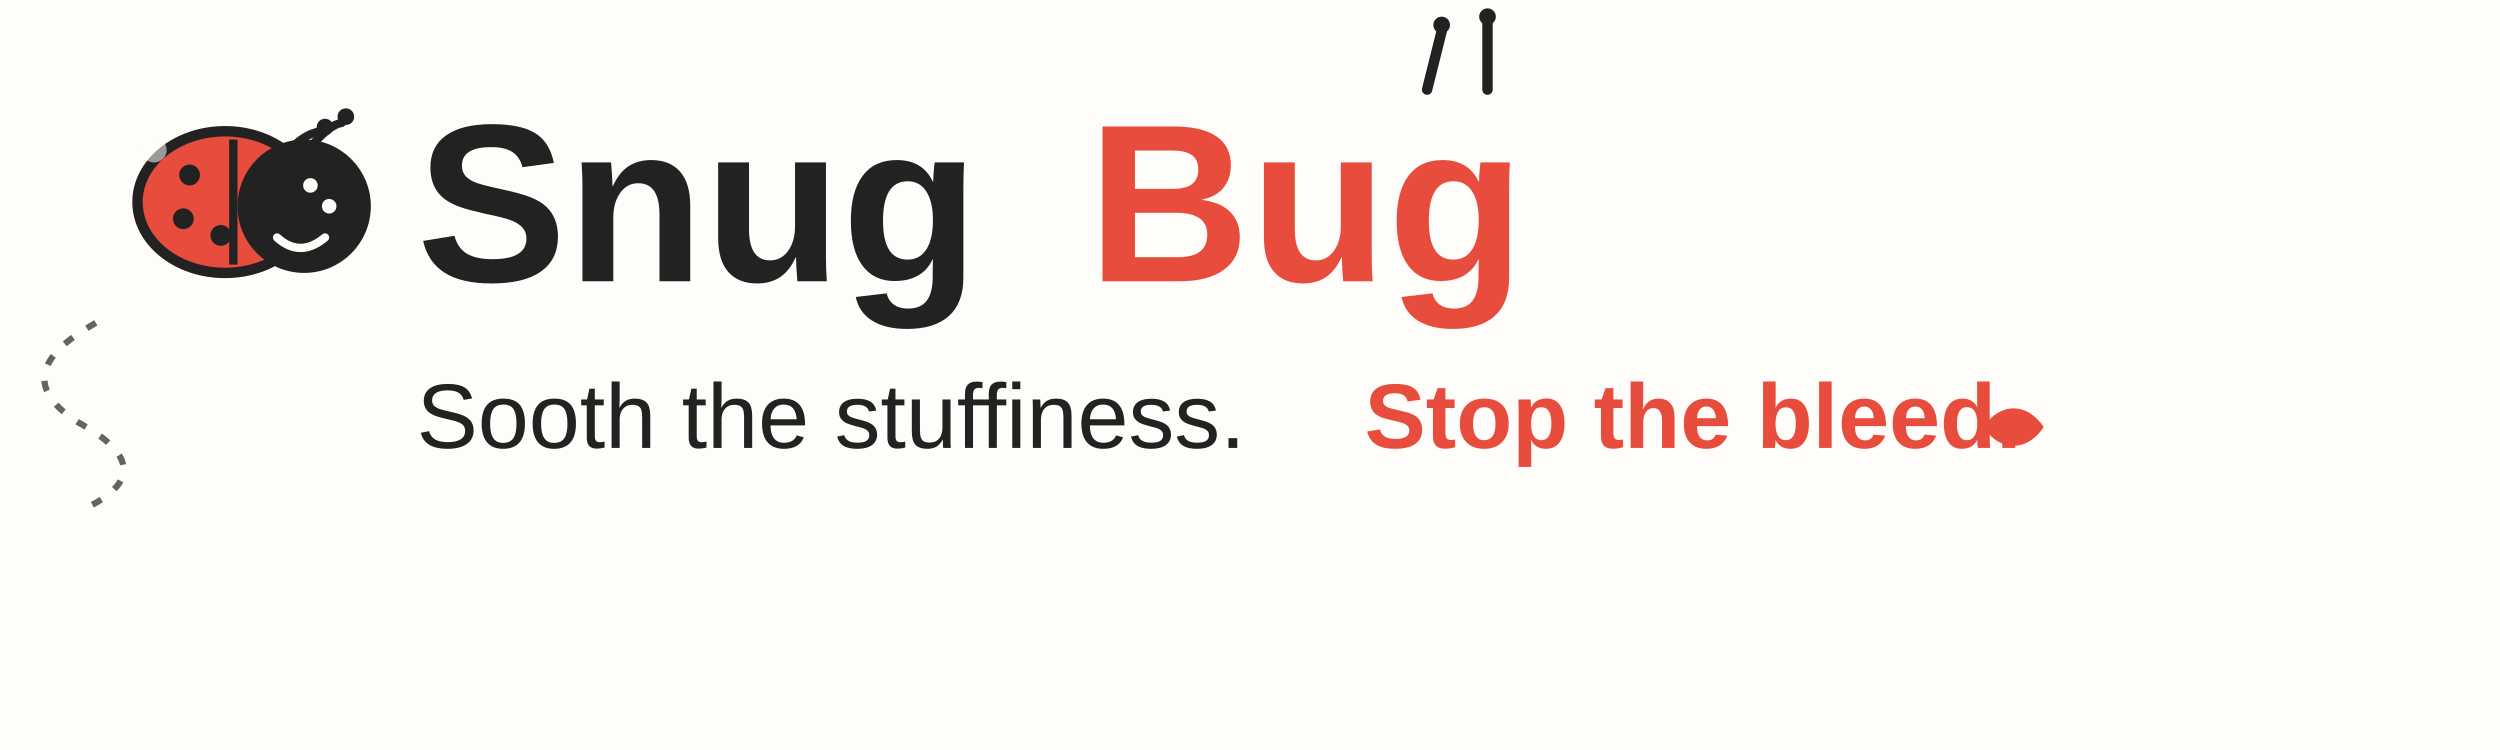
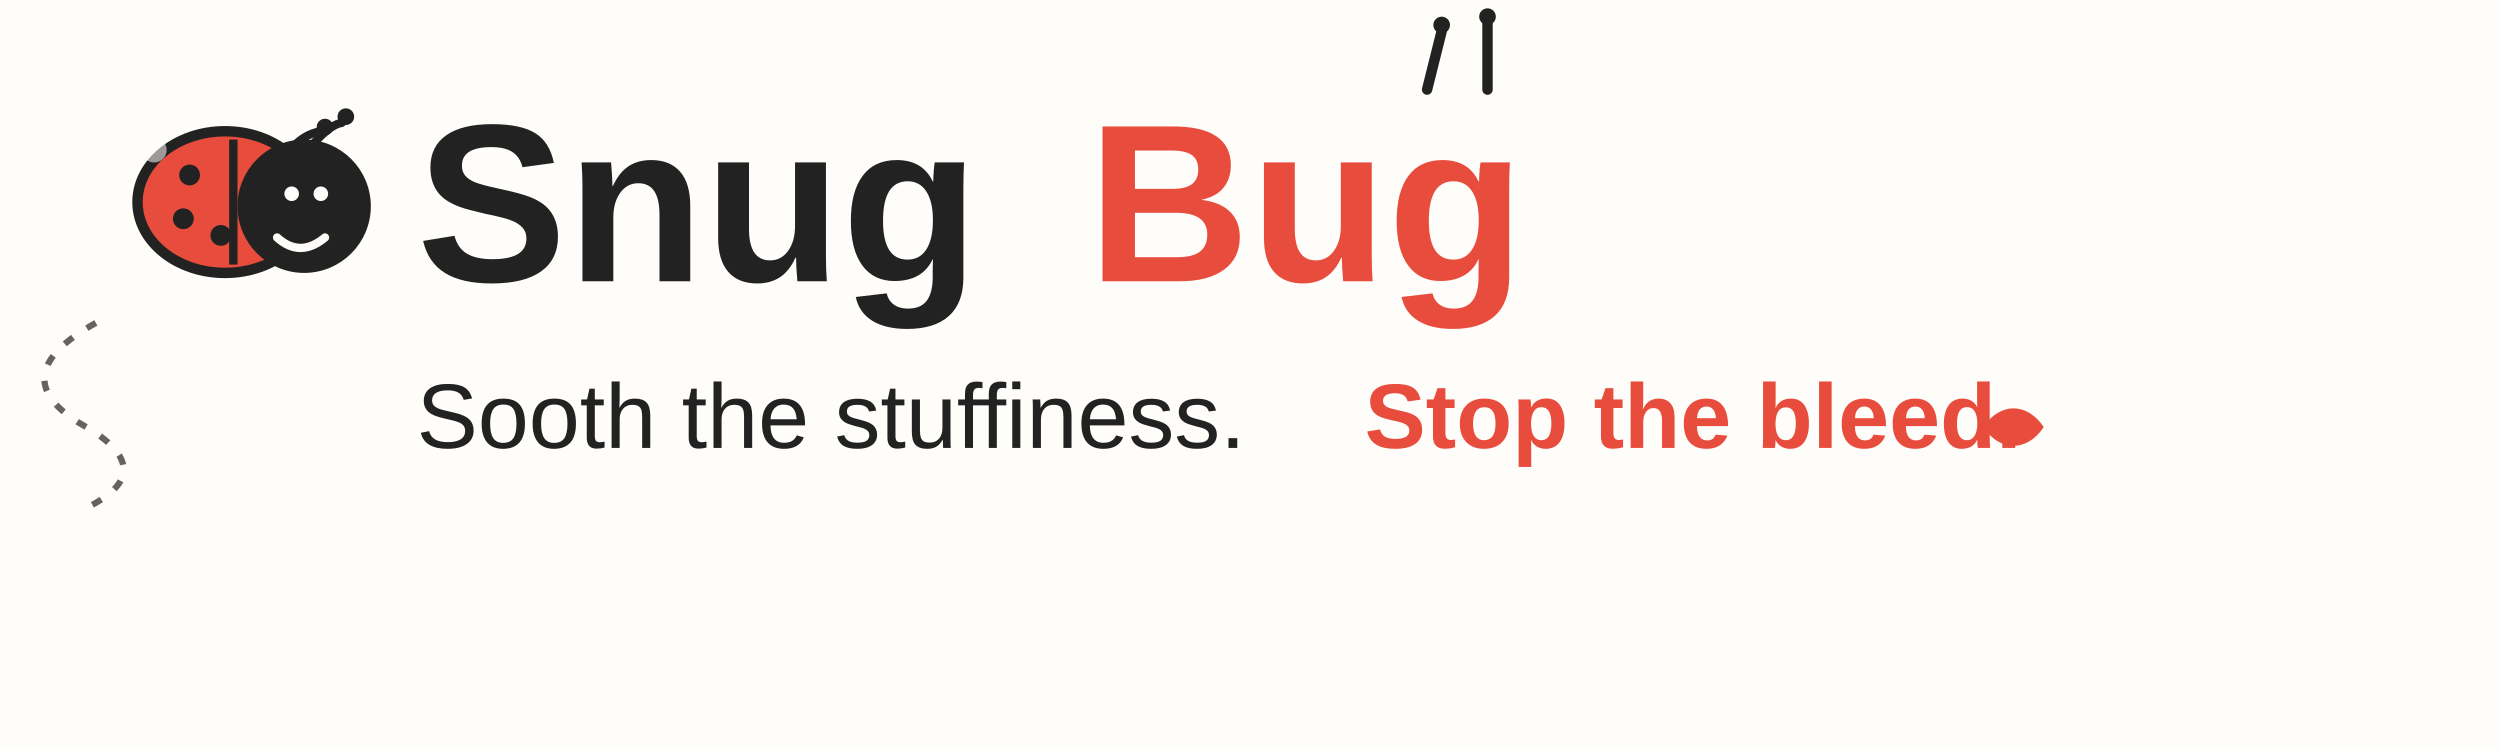
<svg xmlns="http://www.w3.org/2000/svg" width="1200" height="360" viewBox="0 0 1200 360" role="img" aria-label="SnugBug brand graphic">
  <rect width="1200" height="360" fill="#FFFDF9" />
  <g transform="translate(30,25)">
    <g id="ladybug">
      <ellipse cx="78" cy="72" rx="42" ry="34" fill="#E84C3D" stroke="#222222" stroke-width="5" />
      <ellipse cx="116" cy="74" rx="30" ry="30" fill="#222222" stroke="#222222" stroke-width="4" />
      <line x1="82" y1="42" x2="82" y2="102" stroke="#222222" stroke-width="4" />
      <circle cx="61" cy="59" r="5" fill="#222222" />
      <circle cx="58" cy="80" r="5" fill="#222222" />
      <circle cx="76" cy="88" r="5" fill="#222222" />
      <circle cx="95" cy="58" r="5" fill="#222222" />
      <circle cx="94" cy="89" r="5" fill="#222222" />
      <path d="M104 55 q8 -15 20 -17" fill="none" stroke="#222222" stroke-width="4" stroke-linecap="round" />
      <path d="M110 57 q16 -22 24 -23" fill="none" stroke="#222222" stroke-width="4" stroke-linecap="round" />
      <circle cx="126" cy="36" r="4" fill="#222222" />
      <circle cx="136" cy="31" r="4" fill="#222222" />
-       <circle cx="119" cy="64" r="3.5" fill="#FFFDF9" />
-       <circle cx="128" cy="74" r="3.5" fill="#FFFDF9" />
+       <circle cx="110" cy="68" r="3.5" fill="#FFFDF9" />
+       <circle cx="124" cy="68" r="3.5" fill="#FFFDF9" />
      <path d="M103 89 q11 10 23 0" fill="none" stroke="#FFFDF9" stroke-width="4" stroke-linecap="round" />
      <circle cx="44" cy="47" r="6" fill="#FFFDF9" opacity="0.55" />
    </g>
    <text x="170" y="110" font-size="108" font-family="Trebuchet MS, Verdana, Arial, sans-serif" font-weight="700" fill="#222222">Snug</text>
    <text x="492" y="110" font-size="108" font-family="Trebuchet MS, Verdana, Arial, sans-serif" font-weight="700" fill="#E84C3D">Bug</text>
    <line x1="655" y1="18" x2="662" y2="-10" stroke="#222222" stroke-width="5" stroke-linecap="round" />
    <line x1="684" y1="18" x2="684" y2="-14" stroke="#222222" stroke-width="5" stroke-linecap="round" />
    <circle cx="662" cy="-13" r="4" fill="#222222" />
    <circle cx="684" cy="-17" r="4" fill="#222222" />
    <text x="170" y="190" font-size="44" font-family="Trebuchet MS, Verdana, Arial, sans-serif" fill="#222222">Sooth the stuffiness.</text>
    <text x="625" y="190" font-size="44" font-family="Trebuchet MS, Verdana, Arial, sans-serif" font-weight="700" fill="#E84C3D">Stop the bleed.</text>
    <path d="M922 180 c8 -12 21 -12 29 0 c-8 12 -21 12 -29 0z" fill="#E84C3D" />
    <path d="M16 130 q-45 25 -8 48 q40 22 5 40" fill="none" stroke="#222222" stroke-width="3" stroke-dasharray="5 8" opacity="0.7" />
  </g>
</svg>
